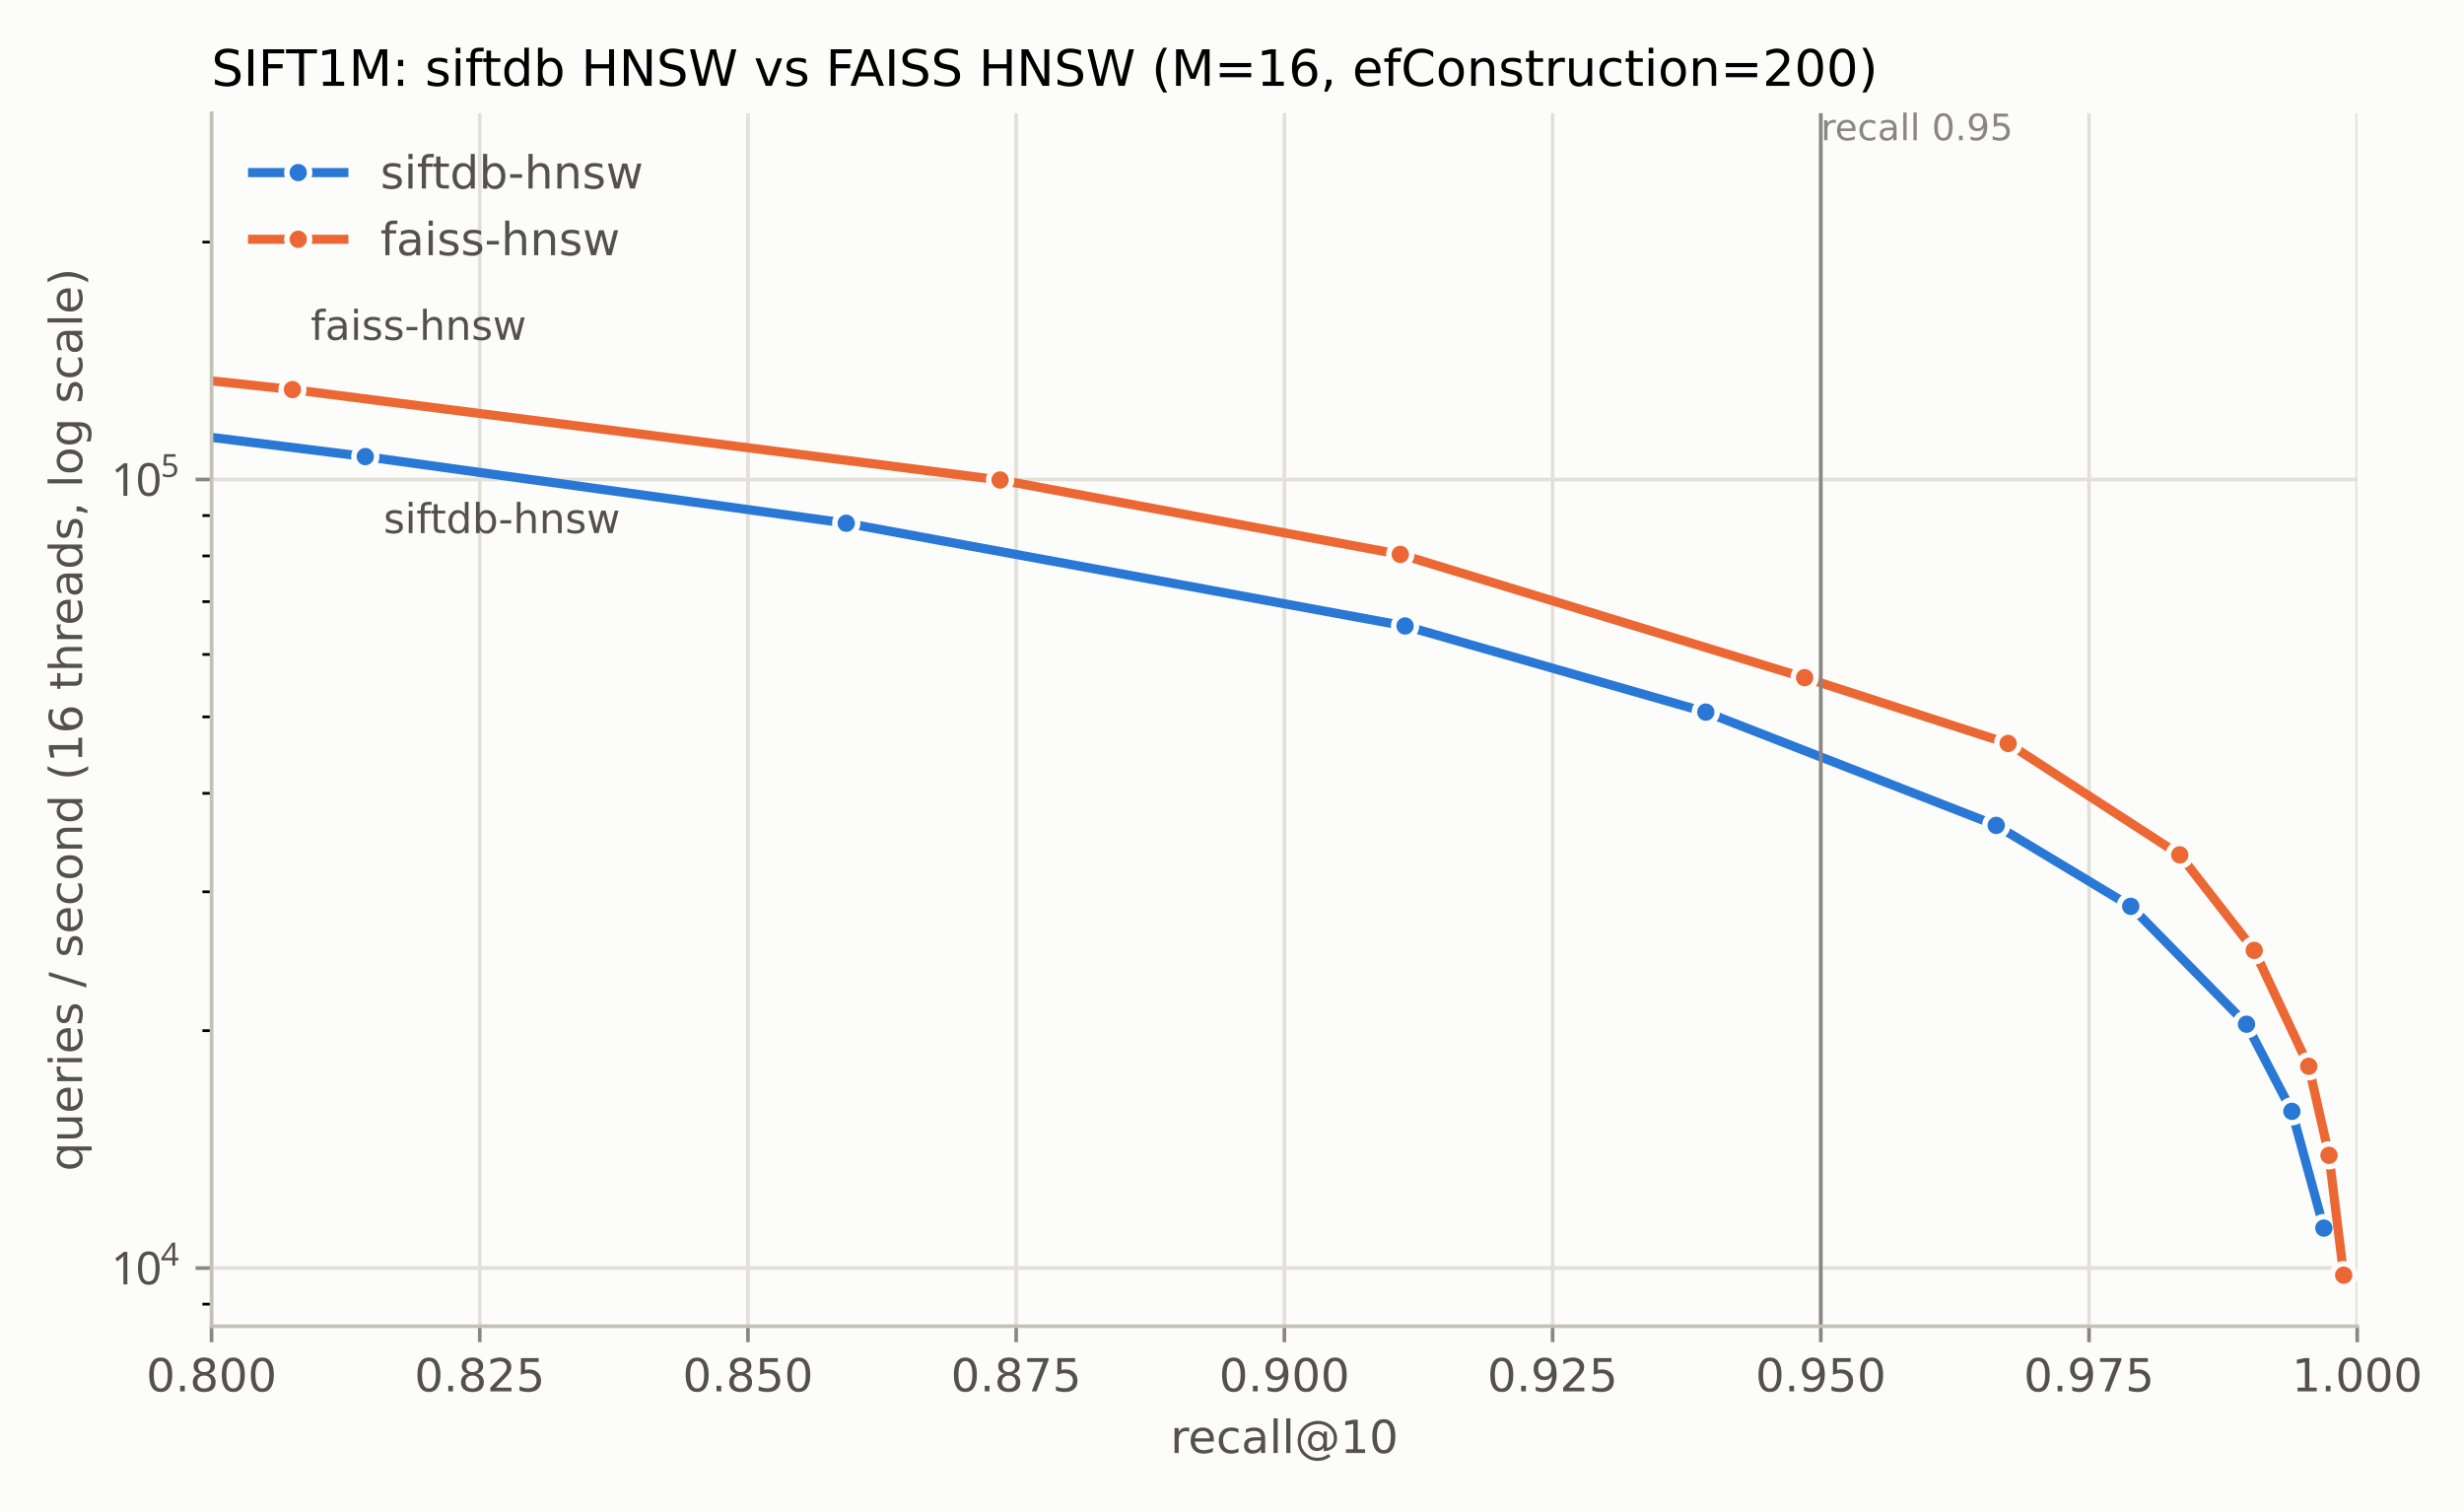
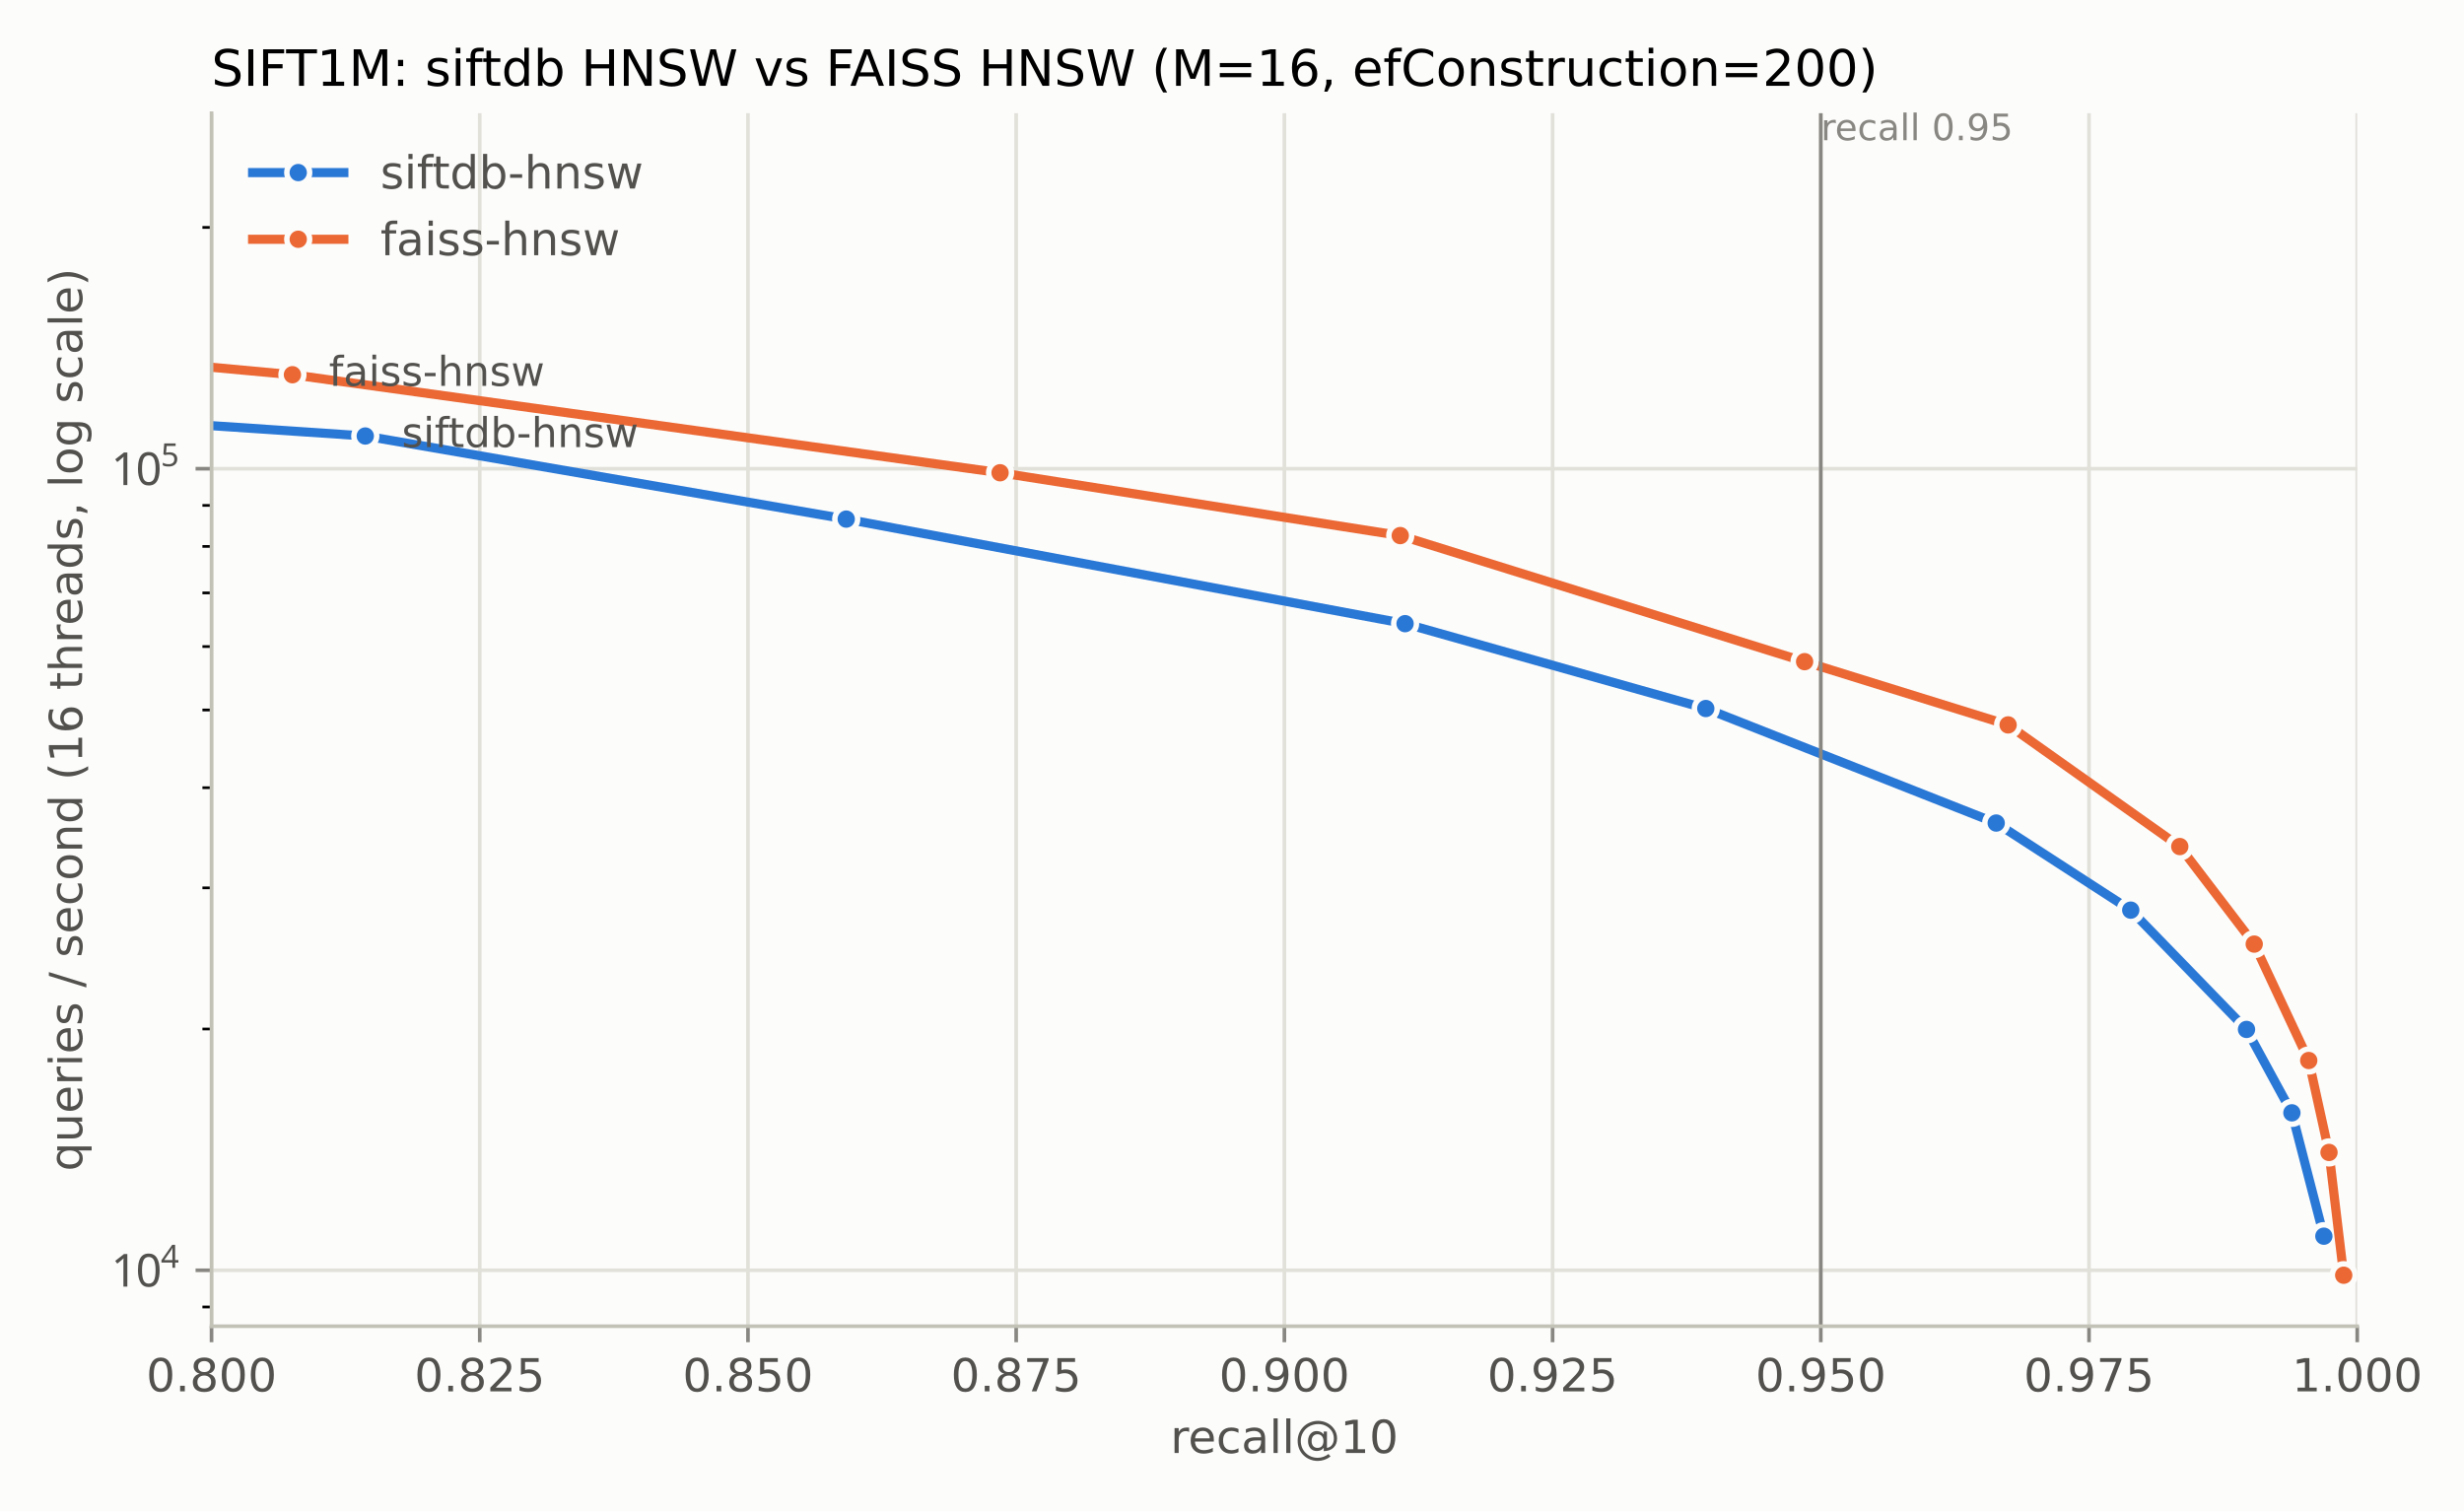
<svg xmlns="http://www.w3.org/2000/svg" xmlns:xlink="http://www.w3.org/1999/xlink" width="540pt" height="331.2pt" viewBox="0 0 540 331.2" version="1.1">
  <defs>
    <style type="text/css">*{stroke-linejoin: round; stroke-linecap: butt}</style>
  </defs>
  <g id="figure_1">
    <g id="patch_1">
      <path d="M 0 331.2  L 540 331.2  L 540 0  L 0 0  z " style="fill: #fcfcfb" />
    </g>
    <g id="axes_1">
      <g id="patch_2">
        <path d="M 46.36 290.63  L 516.6 290.63  L 516.6 24.808  L 46.36 24.808  z " style="fill: #fcfcfb" />
      </g>
      <g id="matplotlib.axis_1">
        <g id="xtick_1">
          <g id="line2d_1">
            <path d="M 46.36 290.63  L 46.36 24.808  " clip-path="url(#p88bbd1f9e2)" style="fill: none; stroke: #e1e0d9; stroke-width: 0.8; stroke-linecap: square" />
          </g>
          <g id="line2d_2">
            <defs>
              <path id="m669d03143e" d="M 0 0  L 0 3.5  " style="stroke: #898781; stroke-width: 0.8" />
            </defs>
            <g>
              <use xlink:href="#m669d03143e" x="46.36" y="290.63" style="fill: #898781; stroke: #898781; stroke-width: 0.8" />
            </g>
          </g>
          <g id="text_1">
            <text style="font-size: 10px; font-family: 'Segoe UI', 'DejaVu Sans', 'Bitstream Vera Sans', 'Computer Modern Sans Serif', 'Lucida Grande', 'Verdana', 'Geneva', 'Lucid', 'Arial', 'Helvetica', 'Avant Garde', sans-serif; text-anchor: middle; fill: #52514e" x="46.36" y="304.911" transform="rotate(-0 46.36027 304.9107)">0.800</text>
          </g>
        </g>
        <g id="xtick_2">
          <g id="line2d_3">
            <path d="M 105.14 290.63  L 105.14 24.808  " clip-path="url(#p88bbd1f9e2)" style="fill: none; stroke: #e1e0d9; stroke-width: 0.8; stroke-linecap: square" />
          </g>
          <g id="line2d_4">
            <g>
              <use xlink:href="#m669d03143e" x="105.14" y="290.63" style="fill: #898781; stroke: #898781; stroke-width: 0.8" />
            </g>
          </g>
          <g id="text_2">
            <text style="font-size: 10px; font-family: 'Segoe UI', 'DejaVu Sans', 'Bitstream Vera Sans', 'Computer Modern Sans Serif', 'Lucida Grande', 'Verdana', 'Geneva', 'Lucid', 'Arial', 'Helvetica', 'Avant Garde', sans-serif; text-anchor: middle; fill: #52514e" x="105.14" y="304.911" transform="rotate(-0 105.1402 304.9107)">0.825</text>
          </g>
        </g>
        <g id="xtick_3">
          <g id="line2d_5">
            <path d="M 163.92 290.63  L 163.92 24.808  " clip-path="url(#p88bbd1f9e2)" style="fill: none; stroke: #e1e0d9; stroke-width: 0.8; stroke-linecap: square" />
          </g>
          <g id="line2d_6">
            <g>
              <use xlink:href="#m669d03143e" x="163.92" y="290.63" style="fill: #898781; stroke: #898781; stroke-width: 0.8" />
            </g>
          </g>
          <g id="text_3">
            <text style="font-size: 10px; font-family: 'Segoe UI', 'DejaVu Sans', 'Bitstream Vera Sans', 'Computer Modern Sans Serif', 'Lucida Grande', 'Verdana', 'Geneva', 'Lucid', 'Arial', 'Helvetica', 'Avant Garde', sans-serif; text-anchor: middle; fill: #52514e" x="163.92" y="304.911" transform="rotate(-0 163.9202 304.9107)">0.850</text>
          </g>
        </g>
        <g id="xtick_4">
          <g id="line2d_7">
            <path d="M 222.7 290.63  L 222.7 24.808  " clip-path="url(#p88bbd1f9e2)" style="fill: none; stroke: #e1e0d9; stroke-width: 0.8; stroke-linecap: square" />
          </g>
          <g id="line2d_8">
            <g>
              <use xlink:href="#m669d03143e" x="222.7" y="290.63" style="fill: #898781; stroke: #898781; stroke-width: 0.8" />
            </g>
          </g>
          <g id="text_4">
            <text style="font-size: 10px; font-family: 'Segoe UI', 'DejaVu Sans', 'Bitstream Vera Sans', 'Computer Modern Sans Serif', 'Lucida Grande', 'Verdana', 'Geneva', 'Lucid', 'Arial', 'Helvetica', 'Avant Garde', sans-serif; text-anchor: middle; fill: #52514e" x="222.7" y="304.911" transform="rotate(-0 222.7002 304.9107)">0.875</text>
          </g>
        </g>
        <g id="xtick_5">
          <g id="line2d_9">
            <path d="M 281.48 290.63  L 281.48 24.808  " clip-path="url(#p88bbd1f9e2)" style="fill: none; stroke: #e1e0d9; stroke-width: 0.8; stroke-linecap: square" />
          </g>
          <g id="line2d_10">
            <g>
              <use xlink:href="#m669d03143e" x="281.48" y="290.63" style="fill: #898781; stroke: #898781; stroke-width: 0.8" />
            </g>
          </g>
          <g id="text_5">
            <text style="font-size: 10px; font-family: 'Segoe UI', 'DejaVu Sans', 'Bitstream Vera Sans', 'Computer Modern Sans Serif', 'Lucida Grande', 'Verdana', 'Geneva', 'Lucid', 'Arial', 'Helvetica', 'Avant Garde', sans-serif; text-anchor: middle; fill: #52514e" x="281.48" y="304.911" transform="rotate(-0 281.4801 304.9107)">0.900</text>
          </g>
        </g>
        <g id="xtick_6">
          <g id="line2d_11">
            <path d="M 340.26 290.63  L 340.26 24.808  " clip-path="url(#p88bbd1f9e2)" style="fill: none; stroke: #e1e0d9; stroke-width: 0.8; stroke-linecap: square" />
          </g>
          <g id="line2d_12">
            <g>
              <use xlink:href="#m669d03143e" x="340.26" y="290.63" style="fill: #898781; stroke: #898781; stroke-width: 0.8" />
            </g>
          </g>
          <g id="text_6">
            <text style="font-size: 10px; font-family: 'Segoe UI', 'DejaVu Sans', 'Bitstream Vera Sans', 'Computer Modern Sans Serif', 'Lucida Grande', 'Verdana', 'Geneva', 'Lucid', 'Arial', 'Helvetica', 'Avant Garde', sans-serif; text-anchor: middle; fill: #52514e" x="340.26" y="304.911" transform="rotate(-0 340.2601 304.9107)">0.925</text>
          </g>
        </g>
        <g id="xtick_7">
          <g id="line2d_13">
            <path d="M 399.04 290.63  L 399.04 24.808  " clip-path="url(#p88bbd1f9e2)" style="fill: none; stroke: #e1e0d9; stroke-width: 0.8; stroke-linecap: square" />
          </g>
          <g id="line2d_14">
            <g>
              <use xlink:href="#m669d03143e" x="399.04" y="290.63" style="fill: #898781; stroke: #898781; stroke-width: 0.8" />
            </g>
          </g>
          <g id="text_7">
            <text style="font-size: 10px; font-family: 'Segoe UI', 'DejaVu Sans', 'Bitstream Vera Sans', 'Computer Modern Sans Serif', 'Lucida Grande', 'Verdana', 'Geneva', 'Lucid', 'Arial', 'Helvetica', 'Avant Garde', sans-serif; text-anchor: middle; fill: #52514e" x="399.04" y="304.911" transform="rotate(-0 399.0401 304.9107)">0.950</text>
          </g>
        </g>
        <g id="xtick_8">
          <g id="line2d_15">
            <path d="M 457.82 290.63  L 457.82 24.808  " clip-path="url(#p88bbd1f9e2)" style="fill: none; stroke: #e1e0d9; stroke-width: 0.8; stroke-linecap: square" />
          </g>
          <g id="line2d_16">
            <g>
              <use xlink:href="#m669d03143e" x="457.82" y="290.63" style="fill: #898781; stroke: #898781; stroke-width: 0.8" />
            </g>
          </g>
          <g id="text_8">
            <text style="font-size: 10px; font-family: 'Segoe UI', 'DejaVu Sans', 'Bitstream Vera Sans', 'Computer Modern Sans Serif', 'Lucida Grande', 'Verdana', 'Geneva', 'Lucid', 'Arial', 'Helvetica', 'Avant Garde', sans-serif; text-anchor: middle; fill: #52514e" x="457.82" y="304.911" transform="rotate(-0 457.82 304.9107)">0.975</text>
          </g>
        </g>
        <g id="xtick_9">
          <g id="line2d_17">
            <path d="M 516.6 290.63  L 516.6 24.808  " clip-path="url(#p88bbd1f9e2)" style="fill: none; stroke: #e1e0d9; stroke-width: 0.8; stroke-linecap: square" />
          </g>
          <g id="line2d_18">
            <g>
              <use xlink:href="#m669d03143e" x="516.6" y="290.63" style="fill: #898781; stroke: #898781; stroke-width: 0.8" />
            </g>
          </g>
          <g id="text_9">
            <text style="font-size: 10px; font-family: 'Segoe UI', 'DejaVu Sans', 'Bitstream Vera Sans', 'Computer Modern Sans Serif', 'Lucida Grande', 'Verdana', 'Geneva', 'Lucid', 'Arial', 'Helvetica', 'Avant Garde', sans-serif; text-anchor: middle; fill: #52514e" x="516.6" y="304.911" transform="rotate(-0 516.6 304.9107)">1.000</text>
          </g>
        </g>
        <g id="text_10">
          <text style="font-size: 10px; font-family: 'Segoe UI', 'DejaVu Sans', 'Bitstream Vera Sans', 'Computer Modern Sans Serif', 'Lucida Grande', 'Verdana', 'Geneva', 'Lucid', 'Arial', 'Helvetica', 'Avant Garde', sans-serif; text-anchor: middle; fill: #52514e" x="281.48" y="318.418" transform="rotate(-0 281.4801 318.4184)">recall@10</text>
        </g>
      </g>
      <g id="matplotlib.axis_2">
        <g id="ytick_1">
          <g id="line2d_19">
-             <path d="M 46.36 277.888  L 516.6 277.888  " clip-path="url(#p88bbd1f9e2)" style="fill: none; stroke: #e1e0d9; stroke-width: 0.8; stroke-linecap: square" />
+             <path d="M 46.36 278.375  L 516.6 278.375  " clip-path="url(#p88bbd1f9e2)" style="fill: none; stroke: #e1e0d9; stroke-width: 0.8; stroke-linecap: square" />
          </g>
          <g id="line2d_20">
            <defs>
              <path id="mc027bce82f" d="M 0 0  L -3.5 0  " style="stroke: #898781; stroke-width: 0.8" />
            </defs>
            <g>
-               <use xlink:href="#mc027bce82f" x="46.36" y="277.888" style="fill: #898781; stroke: #898781; stroke-width: 0.8" />
+               <use xlink:href="#mc027bce82f" x="46.36" y="278.375" style="fill: #898781; stroke: #898781; stroke-width: 0.8" />
            </g>
          </g>
          <g id="text_11">
-             <g style="fill: #52514e" transform="translate(24.36027 282.4377)">
+             <g style="fill: #52514e" transform="translate(24.36027 282.9248)">
              <text>
                <tspan x="0" y="-0.97" style="font-size: 10px; font-family: 'Segoe UI'; fill: #52514e">1</tspan>
                <tspan x="5.391" y="-0.97" style="font-size: 10px; font-family: 'Segoe UI'; fill: #52514e">0</tspan>
                <tspan x="10.877" y="-5.1" style="font-size: 7px; font-family: 'Segoe UI'; fill: #52514e">4</tspan>
              </text>
            </g>
          </g>
        </g>
        <g id="ytick_2">
          <g id="line2d_21">
-             <path d="M 46.36 105.079  L 516.6 105.079  " clip-path="url(#p88bbd1f9e2)" style="fill: none; stroke: #e1e0d9; stroke-width: 0.8; stroke-linecap: square" />
+             <path d="M 46.36 102.719  L 516.6 102.719  " clip-path="url(#p88bbd1f9e2)" style="fill: none; stroke: #e1e0d9; stroke-width: 0.8; stroke-linecap: square" />
          </g>
          <g id="line2d_22">
            <g>
-               <use xlink:href="#mc027bce82f" x="46.36" y="105.079" style="fill: #898781; stroke: #898781; stroke-width: 0.8" />
+               <use xlink:href="#mc027bce82f" x="46.36" y="102.719" style="fill: #898781; stroke: #898781; stroke-width: 0.8" />
            </g>
          </g>
          <g id="text_12">
-             <g style="fill: #52514e" transform="translate(24.36027 109.629)">
+             <g style="fill: #52514e" transform="translate(24.36027 107.2692)">
              <text>
                <tspan x="0" y="-0.97" style="font-size: 10px; font-family: 'Segoe UI'; fill: #52514e">1</tspan>
                <tspan x="5.391" y="-0.97" style="font-size: 10px; font-family: 'Segoe UI'; fill: #52514e">0</tspan>
                <tspan x="10.877" y="-5.1" style="font-size: 7px; font-family: 'Segoe UI'; fill: #52514e">5</tspan>
              </text>
            </g>
          </g>
        </g>
        <g id="ytick_3">
          <g id="line2d_23">
            <defs>
              <path id="mbd341796da" d="M 0 0  L -2 0  " style="stroke: #000000; stroke-width: 0.6" />
            </defs>
            <g>
-               <use xlink:href="#mbd341796da" x="46.36" y="285.795" style="stroke: #000000; stroke-width: 0.6" />
+               <use xlink:href="#mbd341796da" x="46.36" y="286.412" style="stroke: #000000; stroke-width: 0.6" />
            </g>
          </g>
        </g>
        <g id="ytick_4">
          <g id="line2d_24">
            <g>
-               <use xlink:href="#mbd341796da" x="46.36" y="225.867" style="stroke: #000000; stroke-width: 0.6" />
+               <use xlink:href="#mbd341796da" x="46.36" y="225.497" style="stroke: #000000; stroke-width: 0.6" />
            </g>
          </g>
        </g>
        <g id="ytick_5">
          <g id="line2d_25">
            <g>
-               <use xlink:href="#mbd341796da" x="46.36" y="195.437" style="stroke: #000000; stroke-width: 0.6" />
+               <use xlink:href="#mbd341796da" x="46.36" y="194.566" style="stroke: #000000; stroke-width: 0.6" />
            </g>
          </g>
        </g>
        <g id="ytick_6">
          <g id="line2d_26">
            <g>
-               <use xlink:href="#mbd341796da" x="46.36" y="173.847" style="stroke: #000000; stroke-width: 0.6" />
+               <use xlink:href="#mbd341796da" x="46.36" y="172.62" style="stroke: #000000; stroke-width: 0.6" />
            </g>
          </g>
        </g>
        <g id="ytick_7">
          <g id="line2d_27">
            <g>
-               <use xlink:href="#mbd341796da" x="46.36" y="157.1" style="stroke: #000000; stroke-width: 0.6" />
+               <use xlink:href="#mbd341796da" x="46.36" y="155.597" style="stroke: #000000; stroke-width: 0.6" />
            </g>
          </g>
        </g>
        <g id="ytick_8">
          <g id="line2d_28">
            <g>
-               <use xlink:href="#mbd341796da" x="46.36" y="143.416" style="stroke: #000000; stroke-width: 0.6" />
+               <use xlink:href="#mbd341796da" x="46.36" y="141.688" style="stroke: #000000; stroke-width: 0.6" />
            </g>
          </g>
        </g>
        <g id="ytick_9">
          <g id="line2d_29">
            <g>
-               <use xlink:href="#mbd341796da" x="46.36" y="131.847" style="stroke: #000000; stroke-width: 0.6" />
+               <use xlink:href="#mbd341796da" x="46.36" y="129.929" style="stroke: #000000; stroke-width: 0.6" />
            </g>
          </g>
        </g>
        <g id="ytick_10">
          <g id="line2d_30">
            <g>
-               <use xlink:href="#mbd341796da" x="46.36" y="121.826" style="stroke: #000000; stroke-width: 0.6" />
+               <use xlink:href="#mbd341796da" x="46.36" y="119.742" style="stroke: #000000; stroke-width: 0.6" />
            </g>
          </g>
        </g>
        <g id="ytick_11">
          <g id="line2d_31">
            <g>
-               <use xlink:href="#mbd341796da" x="46.36" y="112.986" style="stroke: #000000; stroke-width: 0.6" />
+               <use xlink:href="#mbd341796da" x="46.36" y="110.757" style="stroke: #000000; stroke-width: 0.6" />
            </g>
          </g>
        </g>
        <g id="ytick_12">
          <g id="line2d_32">
            <g>
-               <use xlink:href="#mbd341796da" x="46.36" y="53.058" style="stroke: #000000; stroke-width: 0.6" />
+               <use xlink:href="#mbd341796da" x="46.36" y="49.842" style="stroke: #000000; stroke-width: 0.6" />
            </g>
          </g>
        </g>
        <g id="text_13">
          <text style="font-size: 10px; font-family: 'Segoe UI', 'DejaVu Sans', 'Bitstream Vera Sans', 'Computer Modern Sans Serif', 'Lucida Grande', 'Verdana', 'Geneva', 'Lucid', 'Arial', 'Helvetica', 'Avant Garde', sans-serif; text-anchor: middle; fill: #52514e" x="18.007" y="157.719" transform="rotate(-90 18.00715 157.7194)">queries / second (16 threads, log scale)</text>
        </g>
      </g>
      <g id="line2d_33">
-         <path d="M -1 89.93  L 80.053 100.059  L 185.457 114.662  L 307.931 137.174  L 373.835 156.057  L 437.482 180.878  L 466.966 198.616  L 492.336 224.449  L 502.281 243.541  L 509.288 269.127  " clip-path="url(#p88bbd1f9e2)" style="fill: none; stroke: #2a78d6; stroke-width: 2; stroke-linecap: square" />
+         <path d="M -1 90.092  L 80.053 95.547  L 185.457 113.758  L 307.931 136.67  L 373.835 155.266  L 437.482 180.364  L 466.966 199.452  L 492.336 225.592  L 502.281 243.87  L 509.288 270.901  " clip-path="url(#p88bbd1f9e2)" style="fill: none; stroke: #2a78d6; stroke-width: 2; stroke-linecap: square" />
        <defs>
          <path id="md389fbe863" d="M 0 2.5  C 0.663 2.5 1.299 2.237 1.768 1.768  C 2.237 1.299 2.5 0.663 2.5 0  C 2.5 -0.663 2.237 -1.299 1.768 -1.768  C 1.299 -2.237 0.663 -2.5 0 -2.5  C -0.663 -2.5 -1.299 -2.237 -1.768 -1.768  C -2.237 -1.299 -2.5 -0.663 -2.5 0  C -2.5 0.663 -2.237 1.299 -1.768 1.768  C -1.299 2.237 -0.663 2.5 0 2.5  z " style="stroke: #fcfcfb; stroke-width: 1.2" />
        </defs>
        <g clip-path="url(#p88bbd1f9e2)">
-           <use xlink:href="#md389fbe863" x="-1" y="89.93" style="fill: #2a78d6; stroke: #fcfcfb; stroke-width: 1.2" />
-           <use xlink:href="#md389fbe863" x="80.053" y="100.059" style="fill: #2a78d6; stroke: #fcfcfb; stroke-width: 1.2" />
-           <use xlink:href="#md389fbe863" x="185.457" y="114.662" style="fill: #2a78d6; stroke: #fcfcfb; stroke-width: 1.2" />
-           <use xlink:href="#md389fbe863" x="307.931" y="137.174" style="fill: #2a78d6; stroke: #fcfcfb; stroke-width: 1.2" />
-           <use xlink:href="#md389fbe863" x="373.835" y="156.057" style="fill: #2a78d6; stroke: #fcfcfb; stroke-width: 1.2" />
-           <use xlink:href="#md389fbe863" x="437.482" y="180.878" style="fill: #2a78d6; stroke: #fcfcfb; stroke-width: 1.2" />
-           <use xlink:href="#md389fbe863" x="466.966" y="198.616" style="fill: #2a78d6; stroke: #fcfcfb; stroke-width: 1.2" />
-           <use xlink:href="#md389fbe863" x="492.336" y="224.449" style="fill: #2a78d6; stroke: #fcfcfb; stroke-width: 1.2" />
-           <use xlink:href="#md389fbe863" x="502.281" y="243.541" style="fill: #2a78d6; stroke: #fcfcfb; stroke-width: 1.2" />
-           <use xlink:href="#md389fbe863" x="509.288" y="269.127" style="fill: #2a78d6; stroke: #fcfcfb; stroke-width: 1.2" />
+           <use xlink:href="#md389fbe863" x="-1" y="90.092" style="fill: #2a78d6; stroke: #fcfcfb; stroke-width: 1.2" />
+           <use xlink:href="#md389fbe863" x="80.053" y="95.547" style="fill: #2a78d6; stroke: #fcfcfb; stroke-width: 1.2" />
+           <use xlink:href="#md389fbe863" x="185.457" y="113.758" style="fill: #2a78d6; stroke: #fcfcfb; stroke-width: 1.2" />
+           <use xlink:href="#md389fbe863" x="307.931" y="136.67" style="fill: #2a78d6; stroke: #fcfcfb; stroke-width: 1.2" />
+           <use xlink:href="#md389fbe863" x="373.835" y="155.266" style="fill: #2a78d6; stroke: #fcfcfb; stroke-width: 1.2" />
+           <use xlink:href="#md389fbe863" x="437.482" y="180.364" style="fill: #2a78d6; stroke: #fcfcfb; stroke-width: 1.2" />
+           <use xlink:href="#md389fbe863" x="466.966" y="199.452" style="fill: #2a78d6; stroke: #fcfcfb; stroke-width: 1.2" />
+           <use xlink:href="#md389fbe863" x="492.336" y="225.592" style="fill: #2a78d6; stroke: #fcfcfb; stroke-width: 1.2" />
+           <use xlink:href="#md389fbe863" x="502.281" y="243.87" style="fill: #2a78d6; stroke: #fcfcfb; stroke-width: 1.2" />
+           <use xlink:href="#md389fbe863" x="509.288" y="270.901" style="fill: #2a78d6; stroke: #fcfcfb; stroke-width: 1.2" />
        </g>
      </g>
      <g id="line2d_34">
-         <path d="M -1 78.356  L 64.088 85.372  L 219.173 105.188  L 306.873 121.492  L 395.49 148.5  L 440.092 162.921  L 477.711 187.338  L 494.028 208.272  L 505.973 233.664  L 510.416 253.18  L 513.637 279.443  " clip-path="url(#p88bbd1f9e2)" style="fill: none; stroke: #eb6834; stroke-width: 2; stroke-linecap: square" />
+         <path d="M -1 76.114  L 64.088 82.12  L 219.173 103.601  L 306.873 117.367  L 395.49 144.998  L 440.092 158.858  L 477.711 185.517  L 494.028 206.893  L 505.973 232.401  L 510.416 252.546  L 513.637 279.457  " clip-path="url(#p88bbd1f9e2)" style="fill: none; stroke: #eb6834; stroke-width: 2; stroke-linecap: square" />
        <defs>
          <path id="m1fd09e1a79" d="M 0 2.5  C 0.663 2.5 1.299 2.237 1.768 1.768  C 2.237 1.299 2.5 0.663 2.5 0  C 2.5 -0.663 2.237 -1.299 1.768 -1.768  C 1.299 -2.237 0.663 -2.5 0 -2.5  C -0.663 -2.5 -1.299 -2.237 -1.768 -1.768  C -2.237 -1.299 -2.5 -0.663 -2.5 0  C -2.5 0.663 -2.237 1.299 -1.768 1.768  C -1.299 2.237 -0.663 2.5 0 2.5  z " style="stroke: #fcfcfb; stroke-width: 1.2" />
        </defs>
        <g clip-path="url(#p88bbd1f9e2)">
-           <use xlink:href="#m1fd09e1a79" x="-1" y="78.356" style="fill: #eb6834; stroke: #fcfcfb; stroke-width: 1.2" />
-           <use xlink:href="#m1fd09e1a79" x="64.088" y="85.372" style="fill: #eb6834; stroke: #fcfcfb; stroke-width: 1.2" />
-           <use xlink:href="#m1fd09e1a79" x="219.173" y="105.188" style="fill: #eb6834; stroke: #fcfcfb; stroke-width: 1.2" />
-           <use xlink:href="#m1fd09e1a79" x="306.873" y="121.492" style="fill: #eb6834; stroke: #fcfcfb; stroke-width: 1.2" />
-           <use xlink:href="#m1fd09e1a79" x="395.49" y="148.5" style="fill: #eb6834; stroke: #fcfcfb; stroke-width: 1.2" />
-           <use xlink:href="#m1fd09e1a79" x="440.092" y="162.921" style="fill: #eb6834; stroke: #fcfcfb; stroke-width: 1.2" />
-           <use xlink:href="#m1fd09e1a79" x="477.711" y="187.338" style="fill: #eb6834; stroke: #fcfcfb; stroke-width: 1.2" />
-           <use xlink:href="#m1fd09e1a79" x="494.028" y="208.272" style="fill: #eb6834; stroke: #fcfcfb; stroke-width: 1.2" />
-           <use xlink:href="#m1fd09e1a79" x="505.973" y="233.664" style="fill: #eb6834; stroke: #fcfcfb; stroke-width: 1.2" />
-           <use xlink:href="#m1fd09e1a79" x="510.416" y="253.18" style="fill: #eb6834; stroke: #fcfcfb; stroke-width: 1.2" />
-           <use xlink:href="#m1fd09e1a79" x="513.637" y="279.443" style="fill: #eb6834; stroke: #fcfcfb; stroke-width: 1.2" />
+           <use xlink:href="#m1fd09e1a79" x="-1" y="76.114" style="fill: #eb6834; stroke: #fcfcfb; stroke-width: 1.2" />
+           <use xlink:href="#m1fd09e1a79" x="64.088" y="82.12" style="fill: #eb6834; stroke: #fcfcfb; stroke-width: 1.2" />
+           <use xlink:href="#m1fd09e1a79" x="219.173" y="103.601" style="fill: #eb6834; stroke: #fcfcfb; stroke-width: 1.2" />
+           <use xlink:href="#m1fd09e1a79" x="306.873" y="117.367" style="fill: #eb6834; stroke: #fcfcfb; stroke-width: 1.2" />
+           <use xlink:href="#m1fd09e1a79" x="395.49" y="144.998" style="fill: #eb6834; stroke: #fcfcfb; stroke-width: 1.2" />
+           <use xlink:href="#m1fd09e1a79" x="440.092" y="158.858" style="fill: #eb6834; stroke: #fcfcfb; stroke-width: 1.2" />
+           <use xlink:href="#m1fd09e1a79" x="477.711" y="185.517" style="fill: #eb6834; stroke: #fcfcfb; stroke-width: 1.2" />
+           <use xlink:href="#m1fd09e1a79" x="494.028" y="206.893" style="fill: #eb6834; stroke: #fcfcfb; stroke-width: 1.2" />
+           <use xlink:href="#m1fd09e1a79" x="505.973" y="232.401" style="fill: #eb6834; stroke: #fcfcfb; stroke-width: 1.2" />
+           <use xlink:href="#m1fd09e1a79" x="510.416" y="252.546" style="fill: #eb6834; stroke: #fcfcfb; stroke-width: 1.2" />
+           <use xlink:href="#m1fd09e1a79" x="513.637" y="279.457" style="fill: #eb6834; stroke: #fcfcfb; stroke-width: 1.2" />
        </g>
      </g>
      <g id="line2d_35">
        <path d="M 399.04 290.63  L 399.04 24.808  " clip-path="url(#p88bbd1f9e2)" style="fill: none; stroke: #898781; stroke-width: 0.8; stroke-linecap: square" />
      </g>
      <g id="patch_3">
        <path d="M 46.36 290.63  L 46.36 24.808  " style="fill: none; stroke: #c3c2b7; stroke-width: 0.8; stroke-linejoin: miter; stroke-linecap: square" />
      </g>
      <g id="patch_4">
        <path d="M 46.36 290.63  L 516.6 290.63  " style="fill: none; stroke: #c3c2b7; stroke-width: 0.8; stroke-linejoin: miter; stroke-linecap: square" />
      </g>
      <g id="text_14">
-         <text style="font-size: 9px; font-family: 'Segoe UI', 'DejaVu Sans', 'Bitstream Vera Sans', 'Computer Modern Sans Serif', 'Lucida Grande', 'Verdana', 'Geneva', 'Lucid', 'Arial', 'Helvetica', 'Avant Garde', sans-serif; text-anchor: start; fill: #52514e" x="84.053" y="116.818" transform="rotate(-0 84.05295 116.8178)">siftdb-hnsw</text>
+         <text style="font-size: 8px; font-family: 'Segoe UI', 'DejaVu Sans', 'Bitstream Vera Sans', 'Computer Modern Sans Serif', 'Lucida Grande', 'Verdana', 'Geneva', 'Lucid', 'Arial', 'Helvetica', 'Avant Garde', sans-serif; text-anchor: start; fill: #898781" x="399.04" y="30.731" transform="rotate(-0 399.0401 30.7308)"> recall 0.95</text>
      </g>
      <g id="text_15">
-         <text style="font-size: 9px; font-family: 'Segoe UI', 'DejaVu Sans', 'Bitstream Vera Sans', 'Computer Modern Sans Serif', 'Lucida Grande', 'Verdana', 'Geneva', 'Lucid', 'Arial', 'Helvetica', 'Avant Garde', sans-serif; text-anchor: start; fill: #52514e" x="68.088" y="74.478" transform="rotate(-0 68.08831 74.47803)">faiss-hnsw</text>
+         <text style="font-size: 9px; font-family: 'Segoe UI', 'DejaVu Sans', 'Bitstream Vera Sans', 'Computer Modern Sans Serif', 'Lucida Grande', 'Verdana', 'Geneva', 'Lucid', 'Arial', 'Helvetica', 'Avant Garde', sans-serif; text-anchor: start; fill: #52514e" x="88.053" y="97.979" transform="rotate(-0 88.05295 97.97921)">siftdb-hnsw</text>
      </g>
      <g id="text_16">
-         <text style="font-size: 8px; font-family: 'Segoe UI', 'DejaVu Sans', 'Bitstream Vera Sans', 'Computer Modern Sans Serif', 'Lucida Grande', 'Verdana', 'Geneva', 'Lucid', 'Arial', 'Helvetica', 'Avant Garde', sans-serif; text-anchor: start; fill: #898781" x="399.04" y="30.731" transform="rotate(-0 399.0401 30.7308)"> recall 0.95</text>
+         <text style="font-size: 9px; font-family: 'Segoe UI', 'DejaVu Sans', 'Bitstream Vera Sans', 'Computer Modern Sans Serif', 'Lucida Grande', 'Verdana', 'Geneva', 'Lucid', 'Arial', 'Helvetica', 'Avant Garde', sans-serif; text-anchor: start; fill: #52514e" x="72.088" y="84.552" transform="rotate(-0 72.08831 84.5524)">faiss-hnsw</text>
      </g>
      <g id="text_17">
        <text style="font-size: 11px; font-family: 'Segoe UI', 'DejaVu Sans', 'Bitstream Vera Sans', 'Computer Modern Sans Serif', 'Lucida Grande', 'Verdana', 'Geneva', 'Lucid', 'Arial', 'Helvetica', 'Avant Garde', sans-serif; text-anchor: start" x="46.36" y="18.808" transform="rotate(-0 46.36027 18.8083)">SIFT1M: siftdb HNSW vs FAISS HNSW (M=16, efConstruction=200)</text>
      </g>
      <g id="legend_1">
        <g id="line2d_36">
          <path d="M 55.36 37.818  L 65.36 37.818  L 75.36 37.818  " style="fill: none; stroke: #2a78d6; stroke-width: 2; stroke-linecap: square" />
          <g>
            <use xlink:href="#md389fbe863" x="65.36" y="37.818" style="fill: #2a78d6; stroke: #fcfcfb; stroke-width: 1.2" />
          </g>
        </g>
        <g id="text_18">
          <text style="font-size: 10px; font-family: 'Segoe UI', 'DejaVu Sans', 'Bitstream Vera Sans', 'Computer Modern Sans Serif', 'Lucida Grande', 'Verdana', 'Geneva', 'Lucid', 'Arial', 'Helvetica', 'Avant Garde', sans-serif; text-anchor: start; fill: #52514e" x="83.36" y="41.318" transform="rotate(-0 83.36027 41.31768)">siftdb-hnsw</text>
        </g>
        <g id="line2d_37">
          <path d="M 55.36 52.432  L 65.36 52.432  L 75.36 52.432  " style="fill: none; stroke: #eb6834; stroke-width: 2; stroke-linecap: square" />
          <g>
            <use xlink:href="#m1fd09e1a79" x="65.36" y="52.432" style="fill: #eb6834; stroke: #fcfcfb; stroke-width: 1.2" />
          </g>
        </g>
        <g id="text_19">
          <text style="font-size: 10px; font-family: 'Segoe UI', 'DejaVu Sans', 'Bitstream Vera Sans', 'Computer Modern Sans Serif', 'Lucida Grande', 'Verdana', 'Geneva', 'Lucid', 'Arial', 'Helvetica', 'Avant Garde', sans-serif; text-anchor: start; fill: #52514e" x="83.36" y="55.932" transform="rotate(-0 83.36027 55.93154)">faiss-hnsw</text>
        </g>
      </g>
    </g>
  </g>
  <defs>
    <clipPath id="p88bbd1f9e2">
      <rect x="46.36" y="24.808" width="470.24" height="265.822" />
    </clipPath>
  </defs>
</svg>
